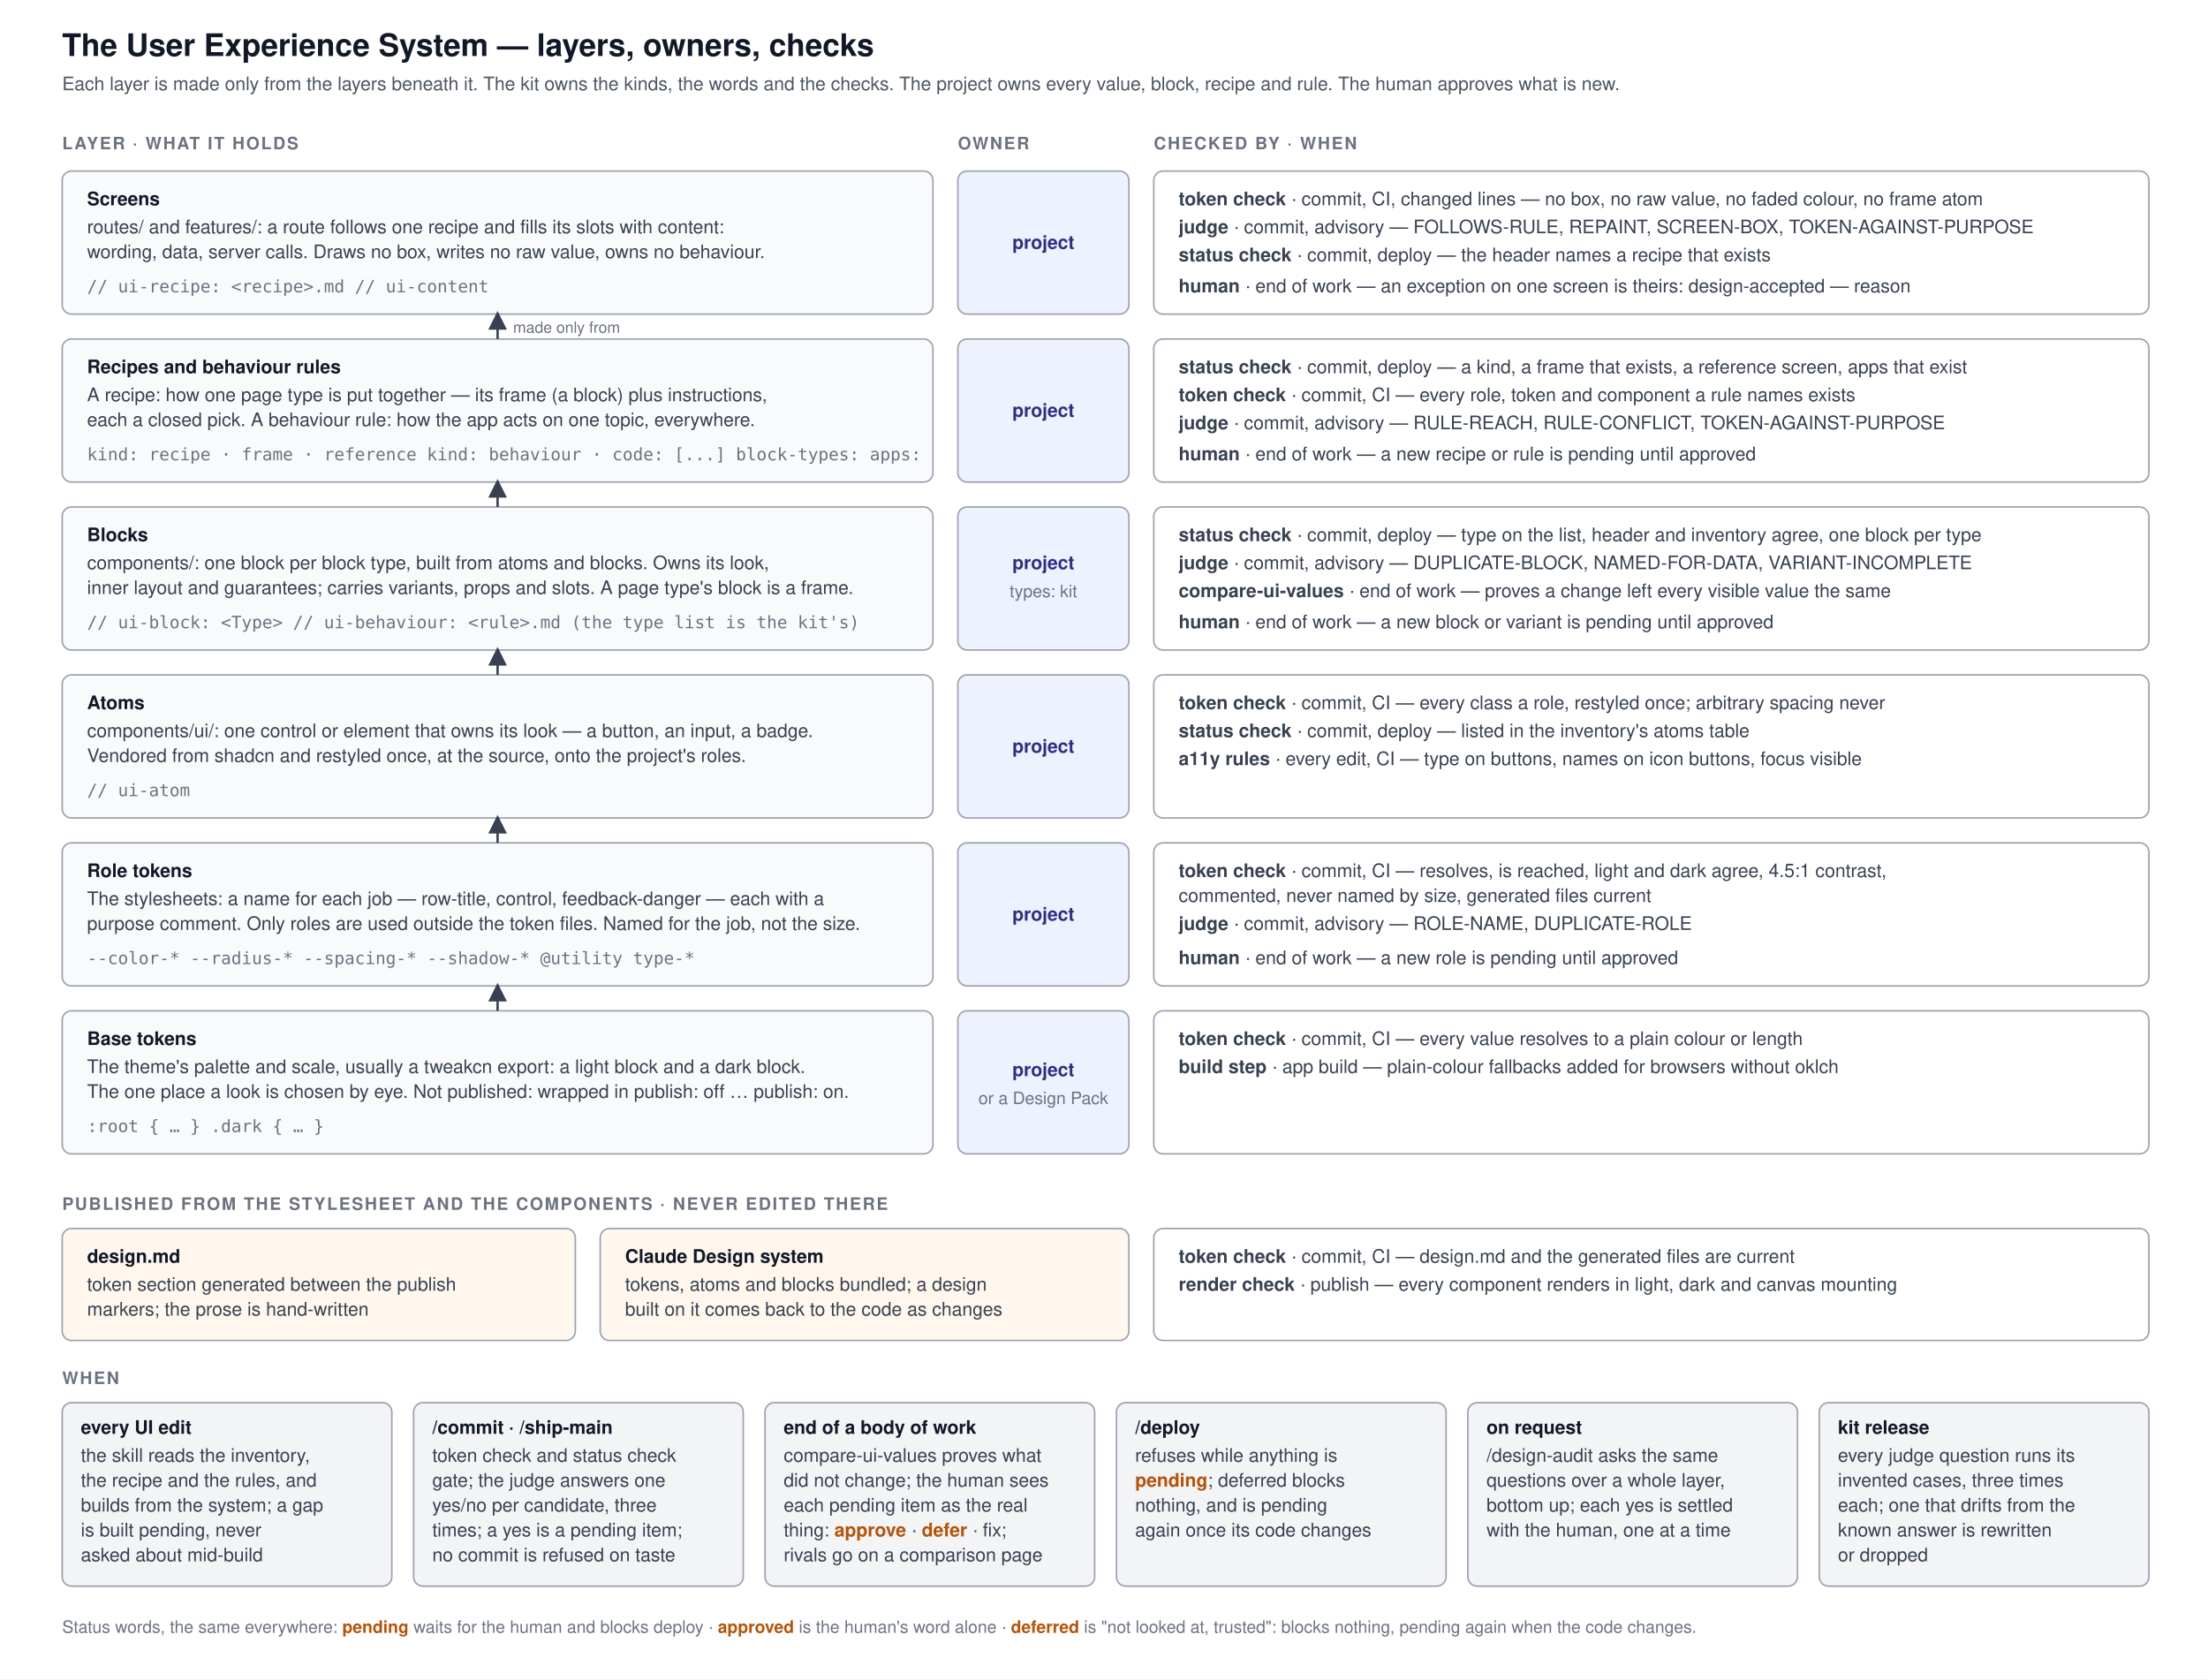
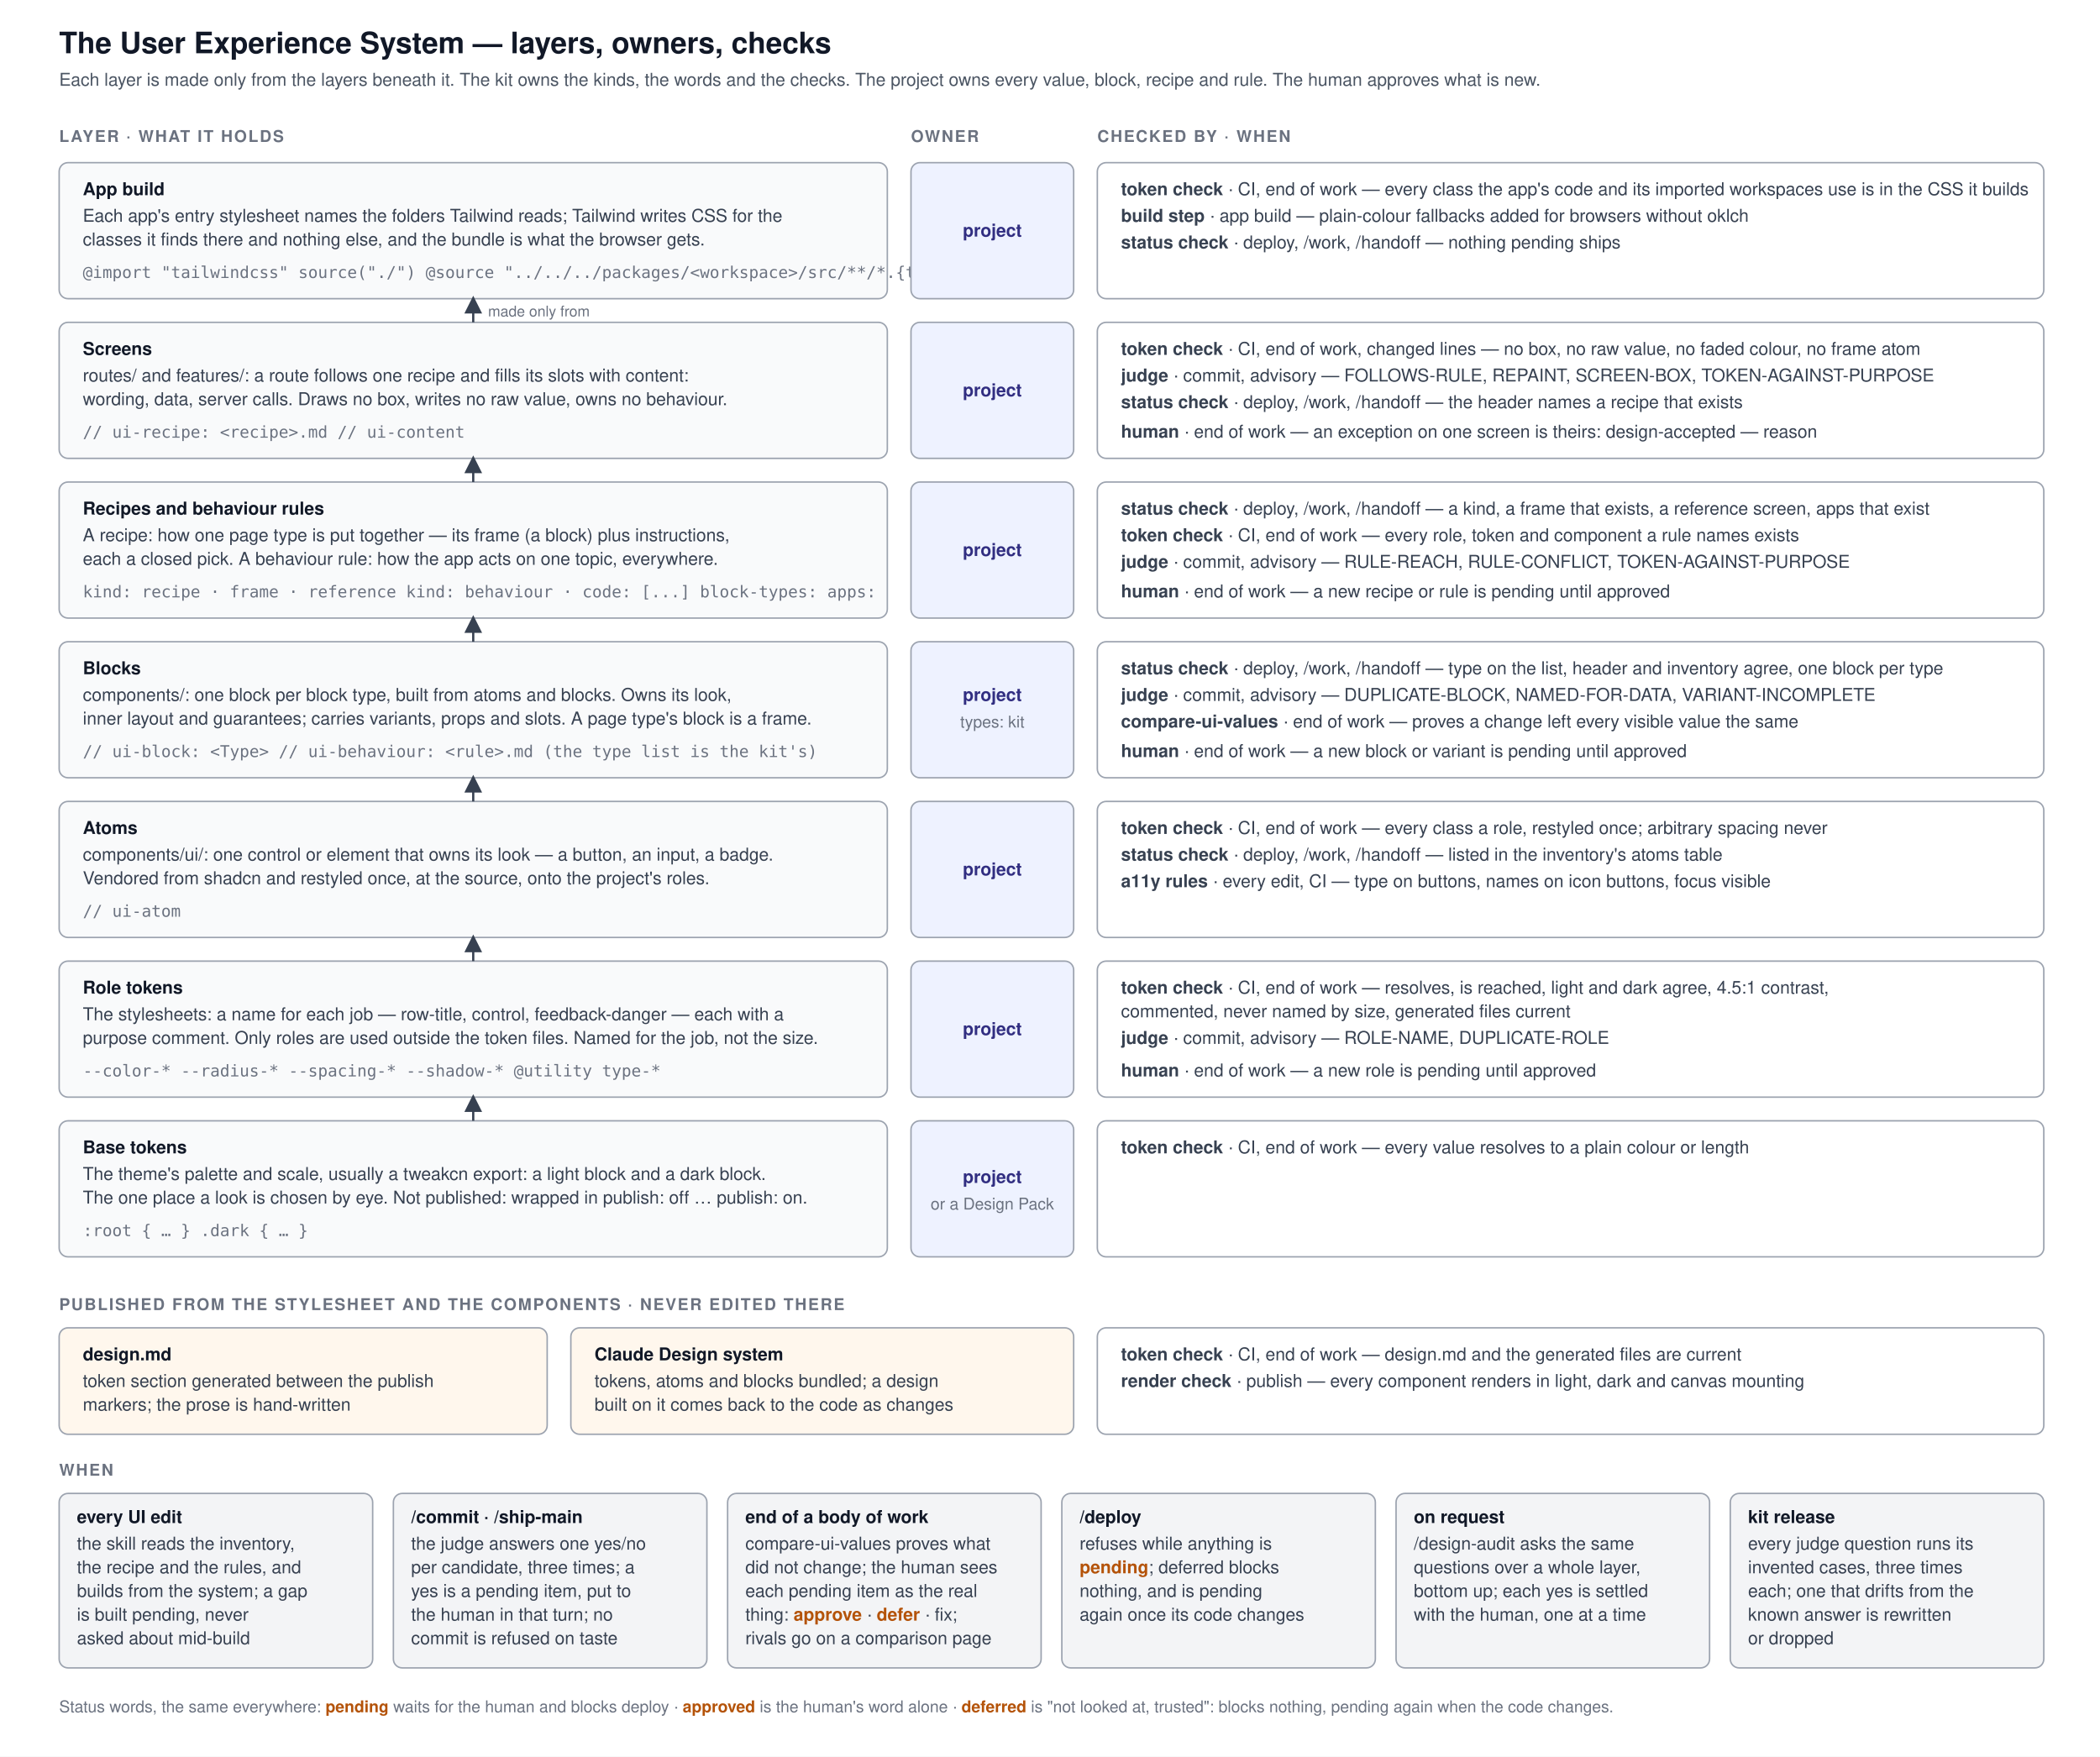
- <svg xmlns="http://www.w3.org/2000/svg" viewBox="0 0 1420 1080" role="img" aria-label="The User Experience System: six layers from base tokens up to screens, each built only from the layer beneath, with what each holds, who owns it, and which check judges it and when; the stylesheet and components publish to design.md and Claude Design; a bottom band shows what runs at every edit, at commit, at the end of a body of work, at deploy, on request and at a kit release." font-family="ui-sans-serif, system-ui, -apple-system, Segoe UI, Helvetica, Arial, sans-serif" font-size="12">
+ <svg xmlns="http://www.w3.org/2000/svg" viewBox="0 0 1420 1188" role="img" aria-label="The User Experience System: seven layers from base tokens up to the app build, each built only from the layer beneath, with what each holds, who owns it, and which check judges it and when; the stylesheet and components publish to design.md and Claude Design; a bottom band shows what runs at every edit, at commit, at the end of a body of work, at deploy, on request and at a kit release." font-family="ui-sans-serif, system-ui, -apple-system, Segoe UI, Helvetica, Arial, sans-serif" font-size="12">
  <defs>
    <marker id="up" viewBox="0 0 10 10" refX="5" refY="5" markerWidth="8" markerHeight="8" orient="auto-start-reverse">
      <path d="M0,0 L10,5 L0,10 z" fill="#374151" />
    </marker>
  </defs>
-   <rect x="0" y="0" width="1420" height="1080" fill="#ffffff" />
+   <rect x="0" y="0" width="1420" height="1188" fill="#ffffff" />
  <text x="40" y="36" font-size="20" font-weight="600" fill="#111827">The User Experience System — layers, owners, checks</text>
  <text x="40" y="58" fill="#4b5563">Each layer is made only from the layers beneath it. The kit owns the kinds, the words and the checks. The project owns every value, block, recipe and rule. The human approves what is new.</text>
  <text x="40" y="96" font-size="11" font-weight="600" fill="#6b7280" letter-spacing="1">LAYER · WHAT IT HOLDS</text>
  <text x="616" y="96" font-size="11" font-weight="600" fill="#6b7280" letter-spacing="1">OWNER</text>
  <text x="742" y="96" font-size="11" font-weight="600" fill="#6b7280" letter-spacing="1">CHECKED BY · WHEN</text>
  <rect x="40" y="110" width="560" height="92" rx="6" fill="#f9fafb" stroke="#9ca3af" />
-   <text x="56" y="132" font-weight="600" fill="#111827">Screens</text>
-   <text x="56" y="150" fill="#374151">routes/ and features/: a route follows one recipe and fills its slots with content:</text>
-   <text x="56" y="166" fill="#374151">wording, data, server calls. Draws no box, writes no raw value, owns no behaviour.</text>
-   <text x="56" y="188" fill="#6b7280" font-family="ui-monospace, Menlo, Consolas, monospace" font-size="11">// ui-recipe: &lt;recipe&gt;.md     // ui-content</text>
+   <text x="56" y="132" font-weight="600" fill="#111827">App build</text>
+   <text x="56" y="150" fill="#374151">Each app's entry stylesheet names the folders Tailwind reads; Tailwind writes CSS for the</text>
+   <text x="56" y="166" fill="#374151">classes it finds there and nothing else, and the bundle is what the browser gets.</text>
+   <text x="56" y="188" fill="#6b7280" font-family="ui-monospace, Menlo, Consolas, monospace" font-size="11">@import "tailwindcss" source("./")     @source "../../../packages/&lt;workspace&gt;/src/**/*.{ts,tsx}"</text>
  <rect x="616" y="110" width="110" height="92" rx="6" fill="#eef2ff" stroke="#9ca3af" />
  <text x="671" y="160" text-anchor="middle" fill="#312e81" font-weight="600">project</text>
  <rect x="742" y="110" width="640" height="92" rx="6" fill="#ffffff" stroke="#9ca3af" />
  <text x="758" y="132" fill="#374151">
-     <tspan font-weight="600">token check</tspan> · commit, CI, changed lines — no box, no raw value, no faded colour, no frame atom</text>
+     <tspan font-weight="600">token check</tspan> · CI, end of work — every class the app's code and its imported workspaces use is in the CSS it builds</text>
  <text x="758" y="150" fill="#374151">
-     <tspan font-weight="600">judge</tspan> · commit, advisory — FOLLOWS-RULE, REPAINT, SCREEN-BOX, TOKEN-AGAINST-PURPOSE</text>
+     <tspan font-weight="600">build step</tspan> · app build — plain-colour fallbacks added for browsers without oklch</text>
  <text x="758" y="168" fill="#374151">
-     <tspan font-weight="600">status check</tspan> · commit, deploy — the header names a recipe that exists</text>
-   <text x="758" y="188" fill="#374151">
-     <tspan font-weight="600">human</tspan> · end of work — an exception on one screen is theirs: design-accepted — reason</text>
+     <tspan font-weight="600">status check</tspan> · deploy, /work, /handoff — nothing pending ships</text>
  <rect x="40" y="218" width="560" height="92" rx="6" fill="#f9fafb" stroke="#9ca3af" />
-   <text x="56" y="240" font-weight="600" fill="#111827">Recipes and behaviour rules</text>
-   <text x="56" y="258" fill="#374151">A recipe: how one page type is put together — its frame (a block) plus instructions,</text>
-   <text x="56" y="274" fill="#374151">each a closed pick. A behaviour rule: how the app acts on one topic, everywhere.</text>
-   <text x="56" y="296" fill="#6b7280" font-family="ui-monospace, Menlo, Consolas, monospace" font-size="11">kind: recipe · frame · reference    kind: behaviour · code: [...]    block-types:   apps:</text>
+   <text x="56" y="240" font-weight="600" fill="#111827">Screens</text>
+   <text x="56" y="258" fill="#374151">routes/ and features/: a route follows one recipe and fills its slots with content:</text>
+   <text x="56" y="274" fill="#374151">wording, data, server calls. Draws no box, writes no raw value, owns no behaviour.</text>
+   <text x="56" y="296" fill="#6b7280" font-family="ui-monospace, Menlo, Consolas, monospace" font-size="11">// ui-recipe: &lt;recipe&gt;.md     // ui-content</text>
  <rect x="616" y="218" width="110" height="92" rx="6" fill="#eef2ff" stroke="#9ca3af" />
  <text x="671" y="268" text-anchor="middle" fill="#312e81" font-weight="600">project</text>
  <rect x="742" y="218" width="640" height="92" rx="6" fill="#ffffff" stroke="#9ca3af" />
  <text x="758" y="240" fill="#374151">
-     <tspan font-weight="600">status check</tspan> · commit, deploy — a kind, a frame that exists, a reference screen, apps that exist</text>
+     <tspan font-weight="600">token check</tspan> · CI, end of work, changed lines — no box, no raw value, no faded colour, no frame atom</text>
  <text x="758" y="258" fill="#374151">
-     <tspan font-weight="600">token check</tspan> · commit, CI — every role, token and component a rule names exists</text>
+     <tspan font-weight="600">judge</tspan> · commit, advisory — FOLLOWS-RULE, REPAINT, SCREEN-BOX, TOKEN-AGAINST-PURPOSE</text>
  <text x="758" y="276" fill="#374151">
-     <tspan font-weight="600">judge</tspan> · commit, advisory — RULE-REACH, RULE-CONFLICT, TOKEN-AGAINST-PURPOSE</text>
+     <tspan font-weight="600">status check</tspan> · deploy, /work, /handoff — the header names a recipe that exists</text>
  <text x="758" y="296" fill="#374151">
-     <tspan font-weight="600">human</tspan> · end of work — a new recipe or rule is pending until approved</text>
+     <tspan font-weight="600">human</tspan> · end of work — an exception on one screen is theirs: design-accepted — reason</text>
  <rect x="40" y="326" width="560" height="92" rx="6" fill="#f9fafb" stroke="#9ca3af" />
-   <text x="56" y="348" font-weight="600" fill="#111827">Blocks</text>
-   <text x="56" y="366" fill="#374151">components/: one block per block type, built from atoms and blocks. Owns its look,</text>
-   <text x="56" y="382" fill="#374151">inner layout and guarantees; carries variants, props and slots. A page type's block is a frame.</text>
-   <text x="56" y="404" fill="#6b7280" font-family="ui-monospace, Menlo, Consolas, monospace" font-size="11">// ui-block: &lt;Type&gt;     // ui-behaviour: &lt;rule&gt;.md     (the type list is the kit's)</text>
+   <text x="56" y="348" font-weight="600" fill="#111827">Recipes and behaviour rules</text>
+   <text x="56" y="366" fill="#374151">A recipe: how one page type is put together — its frame (a block) plus instructions,</text>
+   <text x="56" y="382" fill="#374151">each a closed pick. A behaviour rule: how the app acts on one topic, everywhere.</text>
+   <text x="56" y="404" fill="#6b7280" font-family="ui-monospace, Menlo, Consolas, monospace" font-size="11">kind: recipe · frame · reference    kind: behaviour · code: [...]    block-types:   apps:</text>
  <rect x="616" y="326" width="110" height="92" rx="6" fill="#eef2ff" stroke="#9ca3af" />
-   <text x="671" y="366" text-anchor="middle" fill="#312e81" font-weight="600">project</text>
-   <text x="671" y="384" text-anchor="middle" fill="#6b7280" font-size="11">types: kit</text>
+   <text x="671" y="376" text-anchor="middle" fill="#312e81" font-weight="600">project</text>
  <rect x="742" y="326" width="640" height="92" rx="6" fill="#ffffff" stroke="#9ca3af" />
  <text x="758" y="348" fill="#374151">
-     <tspan font-weight="600">status check</tspan> · commit, deploy — type on the list, header and inventory agree, one block per type</text>
+     <tspan font-weight="600">status check</tspan> · deploy, /work, /handoff — a kind, a frame that exists, a reference screen, apps that exist</text>
  <text x="758" y="366" fill="#374151">
-     <tspan font-weight="600">judge</tspan> · commit, advisory — DUPLICATE-BLOCK, NAMED-FOR-DATA, VARIANT-INCOMPLETE</text>
+     <tspan font-weight="600">token check</tspan> · CI, end of work — every role, token and component a rule names exists</text>
  <text x="758" y="384" fill="#374151">
-     <tspan font-weight="600">compare-ui-values</tspan> · end of work — proves a change left every visible value the same</text>
+     <tspan font-weight="600">judge</tspan> · commit, advisory — RULE-REACH, RULE-CONFLICT, TOKEN-AGAINST-PURPOSE</text>
  <text x="758" y="404" fill="#374151">
-     <tspan font-weight="600">human</tspan> · end of work — a new block or variant is pending until approved</text>
+     <tspan font-weight="600">human</tspan> · end of work — a new recipe or rule is pending until approved</text>
  <rect x="40" y="434" width="560" height="92" rx="6" fill="#f9fafb" stroke="#9ca3af" />
-   <text x="56" y="456" font-weight="600" fill="#111827">Atoms</text>
-   <text x="56" y="474" fill="#374151">components/ui/: one control or element that owns its look — a button, an input, a badge.</text>
-   <text x="56" y="490" fill="#374151">Vendored from shadcn and restyled once, at the source, onto the project's roles.</text>
-   <text x="56" y="512" fill="#6b7280" font-family="ui-monospace, Menlo, Consolas, monospace" font-size="11">// ui-atom</text>
+   <text x="56" y="456" font-weight="600" fill="#111827">Blocks</text>
+   <text x="56" y="474" fill="#374151">components/: one block per block type, built from atoms and blocks. Owns its look,</text>
+   <text x="56" y="490" fill="#374151">inner layout and guarantees; carries variants, props and slots. A page type's block is a frame.</text>
+   <text x="56" y="512" fill="#6b7280" font-family="ui-monospace, Menlo, Consolas, monospace" font-size="11">// ui-block: &lt;Type&gt;     // ui-behaviour: &lt;rule&gt;.md     (the type list is the kit's)</text>
  <rect x="616" y="434" width="110" height="92" rx="6" fill="#eef2ff" stroke="#9ca3af" />
-   <text x="671" y="484" text-anchor="middle" fill="#312e81" font-weight="600">project</text>
+   <text x="671" y="474" text-anchor="middle" fill="#312e81" font-weight="600">project</text>
+   <text x="671" y="492" text-anchor="middle" fill="#6b7280" font-size="11">types: kit</text>
  <rect x="742" y="434" width="640" height="92" rx="6" fill="#ffffff" stroke="#9ca3af" />
  <text x="758" y="456" fill="#374151">
-     <tspan font-weight="600">token check</tspan> · commit, CI — every class a role, restyled once; arbitrary spacing never</text>
+     <tspan font-weight="600">status check</tspan> · deploy, /work, /handoff — type on the list, header and inventory agree, one block per type</text>
  <text x="758" y="474" fill="#374151">
-     <tspan font-weight="600">status check</tspan> · commit, deploy — listed in the inventory's atoms table</text>
+     <tspan font-weight="600">judge</tspan> · commit, advisory — DUPLICATE-BLOCK, NAMED-FOR-DATA, VARIANT-INCOMPLETE</text>
  <text x="758" y="492" fill="#374151">
-     <tspan font-weight="600">a11y rules</tspan> · every edit, CI — type on buttons, names on icon buttons, focus visible</text>
+     <tspan font-weight="600">compare-ui-values</tspan> · end of work — proves a change left every visible value the same</text>
+   <text x="758" y="512" fill="#374151">
+     <tspan font-weight="600">human</tspan> · end of work — a new block or variant is pending until approved</text>
  <rect x="40" y="542" width="560" height="92" rx="6" fill="#f9fafb" stroke="#9ca3af" />
-   <text x="56" y="564" font-weight="600" fill="#111827">Role tokens</text>
-   <text x="56" y="582" fill="#374151">The stylesheets: a name for each job — row-title, control, feedback-danger — each with a</text>
-   <text x="56" y="598" fill="#374151">purpose comment. Only roles are used outside the token files. Named for the job, not the size.</text>
-   <text x="56" y="620" fill="#6b7280" font-family="ui-monospace, Menlo, Consolas, monospace" font-size="11">--color-*  --radius-*  --spacing-*  --shadow-*     @utility type-*</text>
+   <text x="56" y="564" font-weight="600" fill="#111827">Atoms</text>
+   <text x="56" y="582" fill="#374151">components/ui/: one control or element that owns its look — a button, an input, a badge.</text>
+   <text x="56" y="598" fill="#374151">Vendored from shadcn and restyled once, at the source, onto the project's roles.</text>
+   <text x="56" y="620" fill="#6b7280" font-family="ui-monospace, Menlo, Consolas, monospace" font-size="11">// ui-atom</text>
  <rect x="616" y="542" width="110" height="92" rx="6" fill="#eef2ff" stroke="#9ca3af" />
  <text x="671" y="592" text-anchor="middle" fill="#312e81" font-weight="600">project</text>
  <rect x="742" y="542" width="640" height="92" rx="6" fill="#ffffff" stroke="#9ca3af" />
  <text x="758" y="564" fill="#374151">
-     <tspan font-weight="600">token check</tspan> · commit, CI — resolves, is reached, light and dark agree, 4.5:1 contrast,</text>
-   <text x="758" y="580" fill="#374151">commented, never named by size, generated files current</text>
-   <text x="758" y="598" fill="#374151">
-     <tspan font-weight="600">judge</tspan> · commit, advisory — ROLE-NAME, DUPLICATE-ROLE</text>
-   <text x="758" y="620" fill="#374151">
-     <tspan font-weight="600">human</tspan> · end of work — a new role is pending until approved</text>
+     <tspan font-weight="600">token check</tspan> · CI, end of work — every class a role, restyled once; arbitrary spacing never</text>
+   <text x="758" y="582" fill="#374151">
+     <tspan font-weight="600">status check</tspan> · deploy, /work, /handoff — listed in the inventory's atoms table</text>
+   <text x="758" y="600" fill="#374151">
+     <tspan font-weight="600">a11y rules</tspan> · every edit, CI — type on buttons, names on icon buttons, focus visible</text>
  <rect x="40" y="650" width="560" height="92" rx="6" fill="#f9fafb" stroke="#9ca3af" />
-   <text x="56" y="672" font-weight="600" fill="#111827">Base tokens</text>
-   <text x="56" y="690" fill="#374151">The theme's palette and scale, usually a tweakcn export: a light block and a dark block.</text>
-   <text x="56" y="706" fill="#374151">The one place a look is chosen by eye. Not published: wrapped in publish: off … publish: on.</text>
-   <text x="56" y="728" fill="#6b7280" font-family="ui-monospace, Menlo, Consolas, monospace" font-size="11">:root { … }     .dark { … }</text>
+   <text x="56" y="672" font-weight="600" fill="#111827">Role tokens</text>
+   <text x="56" y="690" fill="#374151">The stylesheets: a name for each job — row-title, control, feedback-danger — each with a</text>
+   <text x="56" y="706" fill="#374151">purpose comment. Only roles are used outside the token files. Named for the job, not the size.</text>
+   <text x="56" y="728" fill="#6b7280" font-family="ui-monospace, Menlo, Consolas, monospace" font-size="11">--color-*  --radius-*  --spacing-*  --shadow-*     @utility type-*</text>
  <rect x="616" y="650" width="110" height="92" rx="6" fill="#eef2ff" stroke="#9ca3af" />
-   <text x="671" y="692" text-anchor="middle" fill="#312e81" font-weight="600">project</text>
-   <text x="671" y="710" text-anchor="middle" fill="#6b7280" font-size="11">or a Design Pack</text>
+   <text x="671" y="700" text-anchor="middle" fill="#312e81" font-weight="600">project</text>
  <rect x="742" y="650" width="640" height="92" rx="6" fill="#ffffff" stroke="#9ca3af" />
  <text x="758" y="672" fill="#374151">
-     <tspan font-weight="600">token check</tspan> · commit, CI — every value resolves to a plain colour or length</text>
-   <text x="758" y="690" fill="#374151">
-     <tspan font-weight="600">build step</tspan> · app build — plain-colour fallbacks added for browsers without oklch</text>
+     <tspan font-weight="600">token check</tspan> · CI, end of work — resolves, is reached, light and dark agree, 4.5:1 contrast,</text>
+   <text x="758" y="688" fill="#374151">commented, never named by size, generated files current</text>
+   <text x="758" y="706" fill="#374151">
+     <tspan font-weight="600">judge</tspan> · commit, advisory — ROLE-NAME, DUPLICATE-ROLE</text>
+   <text x="758" y="728" fill="#374151">
+     <tspan font-weight="600">human</tspan> · end of work — a new role is pending until approved</text>
+   <rect x="40" y="758" width="560" height="92" rx="6" fill="#f9fafb" stroke="#9ca3af" />
+   <text x="56" y="780" font-weight="600" fill="#111827">Base tokens</text>
+   <text x="56" y="798" fill="#374151">The theme's palette and scale, usually a tweakcn export: a light block and a dark block.</text>
+   <text x="56" y="814" fill="#374151">The one place a look is chosen by eye. Not published: wrapped in publish: off … publish: on.</text>
+   <text x="56" y="836" fill="#6b7280" font-family="ui-monospace, Menlo, Consolas, monospace" font-size="11">:root { … }     .dark { … }</text>
+   <rect x="616" y="758" width="110" height="92" rx="6" fill="#eef2ff" stroke="#9ca3af" />
+   <text x="671" y="800" text-anchor="middle" fill="#312e81" font-weight="600">project</text>
+   <text x="671" y="818" text-anchor="middle" fill="#6b7280" font-size="11">or a Design Pack</text>
+   <rect x="742" y="758" width="640" height="92" rx="6" fill="#ffffff" stroke="#9ca3af" />
+   <text x="758" y="780" fill="#374151">
+     <tspan font-weight="600">token check</tspan> · CI, end of work — every value resolves to a plain colour or length</text>
  <line x1="320" y1="218" x2="320" y2="206" stroke="#374151" stroke-width="1.5" marker-end="url(#up)" />
  <line x1="320" y1="326" x2="320" y2="314" stroke="#374151" stroke-width="1.5" marker-end="url(#up)" />
  <line x1="320" y1="434" x2="320" y2="422" stroke="#374151" stroke-width="1.5" marker-end="url(#up)" />
  <line x1="320" y1="542" x2="320" y2="530" stroke="#374151" stroke-width="1.5" marker-end="url(#up)" />
  <line x1="320" y1="650" x2="320" y2="638" stroke="#374151" stroke-width="1.5" marker-end="url(#up)" />
+   <line x1="320" y1="758" x2="320" y2="746" stroke="#374151" stroke-width="1.5" marker-end="url(#up)" />
  <text x="330" y="214" fill="#6b7280" font-size="10">made only from</text>
-   <text x="40" y="778" font-size="11" font-weight="600" fill="#6b7280" letter-spacing="1">PUBLISHED FROM THE STYLESHEET AND THE COMPONENTS · NEVER EDITED THERE</text>
-   <rect x="40" y="790" width="330" height="72" rx="6" fill="#fff7ed" stroke="#9ca3af" />
-   <text x="56" y="812" font-weight="600" fill="#111827">design.md</text>
-   <text x="56" y="830" fill="#374151">token section generated between the publish</text>
-   <text x="56" y="846" fill="#374151">markers; the prose is hand-written</text>
-   <rect x="386" y="790" width="340" height="72" rx="6" fill="#fff7ed" stroke="#9ca3af" />
-   <text x="402" y="812" font-weight="600" fill="#111827">Claude Design system</text>
-   <text x="402" y="830" fill="#374151">tokens, atoms and blocks bundled; a design</text>
-   <text x="402" y="846" fill="#374151">built on it comes back to the code as changes</text>
-   <rect x="742" y="790" width="640" height="72" rx="6" fill="#ffffff" stroke="#9ca3af" />
-   <text x="758" y="812" fill="#374151">
-     <tspan font-weight="600">token check</tspan> · commit, CI — design.md and the generated files are current</text>
-   <text x="758" y="830" fill="#374151">
+   <text x="40" y="886" font-size="11" font-weight="600" fill="#6b7280" letter-spacing="1">PUBLISHED FROM THE STYLESHEET AND THE COMPONENTS · NEVER EDITED THERE</text>
+   <rect x="40" y="898" width="330" height="72" rx="6" fill="#fff7ed" stroke="#9ca3af" />
+   <text x="56" y="920" font-weight="600" fill="#111827">design.md</text>
+   <text x="56" y="938" fill="#374151">token section generated between the publish</text>
+   <text x="56" y="954" fill="#374151">markers; the prose is hand-written</text>
+   <rect x="386" y="898" width="340" height="72" rx="6" fill="#fff7ed" stroke="#9ca3af" />
+   <text x="402" y="920" font-weight="600" fill="#111827">Claude Design system</text>
+   <text x="402" y="938" fill="#374151">tokens, atoms and blocks bundled; a design</text>
+   <text x="402" y="954" fill="#374151">built on it comes back to the code as changes</text>
+   <rect x="742" y="898" width="640" height="72" rx="6" fill="#ffffff" stroke="#9ca3af" />
+   <text x="758" y="920" fill="#374151">
+     <tspan font-weight="600">token check</tspan> · CI, end of work — design.md and the generated files are current</text>
+   <text x="758" y="938" fill="#374151">
    <tspan font-weight="600">render check</tspan> · publish — every component renders in light, dark and canvas mounting</text>
-   <text x="40" y="890" font-size="11" font-weight="600" fill="#6b7280" letter-spacing="1">WHEN</text>
-   <rect x="40" y="902" width="212" height="118" rx="6" fill="#f3f4f6" stroke="#9ca3af" />
-   <text x="52" y="922" font-weight="600" fill="#111827">every UI edit</text>
-   <text x="52" y="940" fill="#374151">the skill reads the inventory,</text>
-   <text x="52" y="956" fill="#374151">the recipe and the rules, and</text>
-   <text x="52" y="972" fill="#374151">builds from the system; a gap</text>
-   <text x="52" y="988" fill="#374151">is built pending, never</text>
-   <text x="52" y="1004" fill="#374151">asked about mid-build</text>
-   <rect x="266" y="902" width="212" height="118" rx="6" fill="#f3f4f6" stroke="#9ca3af" />
-   <text x="278" y="922" font-weight="600" fill="#111827">/commit · /ship-main</text>
-   <text x="278" y="940" fill="#374151">token check and status check</text>
-   <text x="278" y="956" fill="#374151">gate; the judge answers one</text>
-   <text x="278" y="972" fill="#374151">yes/no per candidate, three</text>
-   <text x="278" y="988" fill="#374151">times; a yes is a pending item;</text>
-   <text x="278" y="1004" fill="#374151">no commit is refused on taste</text>
-   <rect x="492" y="902" width="212" height="118" rx="6" fill="#f3f4f6" stroke="#9ca3af" />
-   <text x="504" y="922" font-weight="600" fill="#111827">end of a body of work</text>
-   <text x="504" y="940" fill="#374151">compare-ui-values proves what</text>
-   <text x="504" y="956" fill="#374151">did not change; the human sees</text>
-   <text x="504" y="972" fill="#374151">each pending item as the real</text>
-   <text x="504" y="988" fill="#374151">thing: <tspan fill="#b45309" font-weight="600">approve</tspan> · <tspan fill="#b45309" font-weight="600">defer</tspan> · fix;</text>
-   <text x="504" y="1004" fill="#374151">rivals go on a comparison page</text>
-   <rect x="718" y="902" width="212" height="118" rx="6" fill="#f3f4f6" stroke="#9ca3af" />
-   <text x="730" y="922" font-weight="600" fill="#111827">/deploy</text>
-   <text x="730" y="940" fill="#374151">refuses while anything is</text>
-   <text x="730" y="956" fill="#374151">
+   <text x="40" y="998" font-size="11" font-weight="600" fill="#6b7280" letter-spacing="1">WHEN</text>
+   <rect x="40" y="1010" width="212" height="118" rx="6" fill="#f3f4f6" stroke="#9ca3af" />
+   <text x="52" y="1030" font-weight="600" fill="#111827">every UI edit</text>
+   <text x="52" y="1048" fill="#374151">the skill reads the inventory,</text>
+   <text x="52" y="1064" fill="#374151">the recipe and the rules, and</text>
+   <text x="52" y="1080" fill="#374151">builds from the system; a gap</text>
+   <text x="52" y="1096" fill="#374151">is built pending, never</text>
+   <text x="52" y="1112" fill="#374151">asked about mid-build</text>
+   <rect x="266" y="1010" width="212" height="118" rx="6" fill="#f3f4f6" stroke="#9ca3af" />
+   <text x="278" y="1030" font-weight="600" fill="#111827">/commit · /ship-main</text>
+   <text x="278" y="1048" fill="#374151">the judge answers one yes/no</text>
+   <text x="278" y="1064" fill="#374151">per candidate, three times; a</text>
+   <text x="278" y="1080" fill="#374151">yes is a pending item, put to</text>
+   <text x="278" y="1096" fill="#374151">the human in that turn; no</text>
+   <text x="278" y="1112" fill="#374151">commit is refused on taste</text>
+   <rect x="492" y="1010" width="212" height="118" rx="6" fill="#f3f4f6" stroke="#9ca3af" />
+   <text x="504" y="1030" font-weight="600" fill="#111827">end of a body of work</text>
+   <text x="504" y="1048" fill="#374151">compare-ui-values proves what</text>
+   <text x="504" y="1064" fill="#374151">did not change; the human sees</text>
+   <text x="504" y="1080" fill="#374151">each pending item as the real</text>
+   <text x="504" y="1096" fill="#374151">thing: <tspan fill="#b45309" font-weight="600">approve</tspan> · <tspan fill="#b45309" font-weight="600">defer</tspan> · fix;</text>
+   <text x="504" y="1112" fill="#374151">rivals go on a comparison page</text>
+   <rect x="718" y="1010" width="212" height="118" rx="6" fill="#f3f4f6" stroke="#9ca3af" />
+   <text x="730" y="1030" font-weight="600" fill="#111827">/deploy</text>
+   <text x="730" y="1048" fill="#374151">refuses while anything is</text>
+   <text x="730" y="1064" fill="#374151">
    <tspan fill="#b45309" font-weight="600">pending</tspan>; deferred blocks</text>
-   <text x="730" y="972" fill="#374151">nothing, and is pending</text>
-   <text x="730" y="988" fill="#374151">again once its code changes</text>
-   <rect x="944" y="902" width="212" height="118" rx="6" fill="#f3f4f6" stroke="#9ca3af" />
-   <text x="956" y="922" font-weight="600" fill="#111827">on request</text>
-   <text x="956" y="940" fill="#374151">/design-audit asks the same</text>
-   <text x="956" y="956" fill="#374151">questions over a whole layer,</text>
-   <text x="956" y="972" fill="#374151">bottom up; each yes is settled</text>
-   <text x="956" y="988" fill="#374151">with the human, one at a time</text>
-   <rect x="1170" y="902" width="212" height="118" rx="6" fill="#f3f4f6" stroke="#9ca3af" />
-   <text x="1182" y="922" font-weight="600" fill="#111827">kit release</text>
-   <text x="1182" y="940" fill="#374151">every judge question runs its</text>
-   <text x="1182" y="956" fill="#374151">invented cases, three times</text>
-   <text x="1182" y="972" fill="#374151">each; one that drifts from the</text>
-   <text x="1182" y="988" fill="#374151">known answer is rewritten</text>
-   <text x="1182" y="1004" fill="#374151">or dropped</text>
-   <text x="40" y="1050" fill="#6b7280" font-size="11">Status words, the same everywhere: <tspan fill="#b45309" font-weight="600">pending</tspan> waits for the human and blocks deploy · <tspan fill="#b45309" font-weight="600">approved</tspan> is the human's word alone · <tspan fill="#b45309" font-weight="600">deferred</tspan> is "not looked at, trusted": blocks nothing, pending again when the code changes.</text>
+   <text x="730" y="1080" fill="#374151">nothing, and is pending</text>
+   <text x="730" y="1096" fill="#374151">again once its code changes</text>
+   <rect x="944" y="1010" width="212" height="118" rx="6" fill="#f3f4f6" stroke="#9ca3af" />
+   <text x="956" y="1030" font-weight="600" fill="#111827">on request</text>
+   <text x="956" y="1048" fill="#374151">/design-audit asks the same</text>
+   <text x="956" y="1064" fill="#374151">questions over a whole layer,</text>
+   <text x="956" y="1080" fill="#374151">bottom up; each yes is settled</text>
+   <text x="956" y="1096" fill="#374151">with the human, one at a time</text>
+   <rect x="1170" y="1010" width="212" height="118" rx="6" fill="#f3f4f6" stroke="#9ca3af" />
+   <text x="1182" y="1030" font-weight="600" fill="#111827">kit release</text>
+   <text x="1182" y="1048" fill="#374151">every judge question runs its</text>
+   <text x="1182" y="1064" fill="#374151">invented cases, three times</text>
+   <text x="1182" y="1080" fill="#374151">each; one that drifts from the</text>
+   <text x="1182" y="1096" fill="#374151">known answer is rewritten</text>
+   <text x="1182" y="1112" fill="#374151">or dropped</text>
+   <text x="40" y="1158" fill="#6b7280" font-size="11">Status words, the same everywhere: <tspan fill="#b45309" font-weight="600">pending</tspan> waits for the human and blocks deploy · <tspan fill="#b45309" font-weight="600">approved</tspan> is the human's word alone · <tspan fill="#b45309" font-weight="600">deferred</tspan> is "not looked at, trusted": blocks nothing, pending again when the code changes.</text>
</svg>
